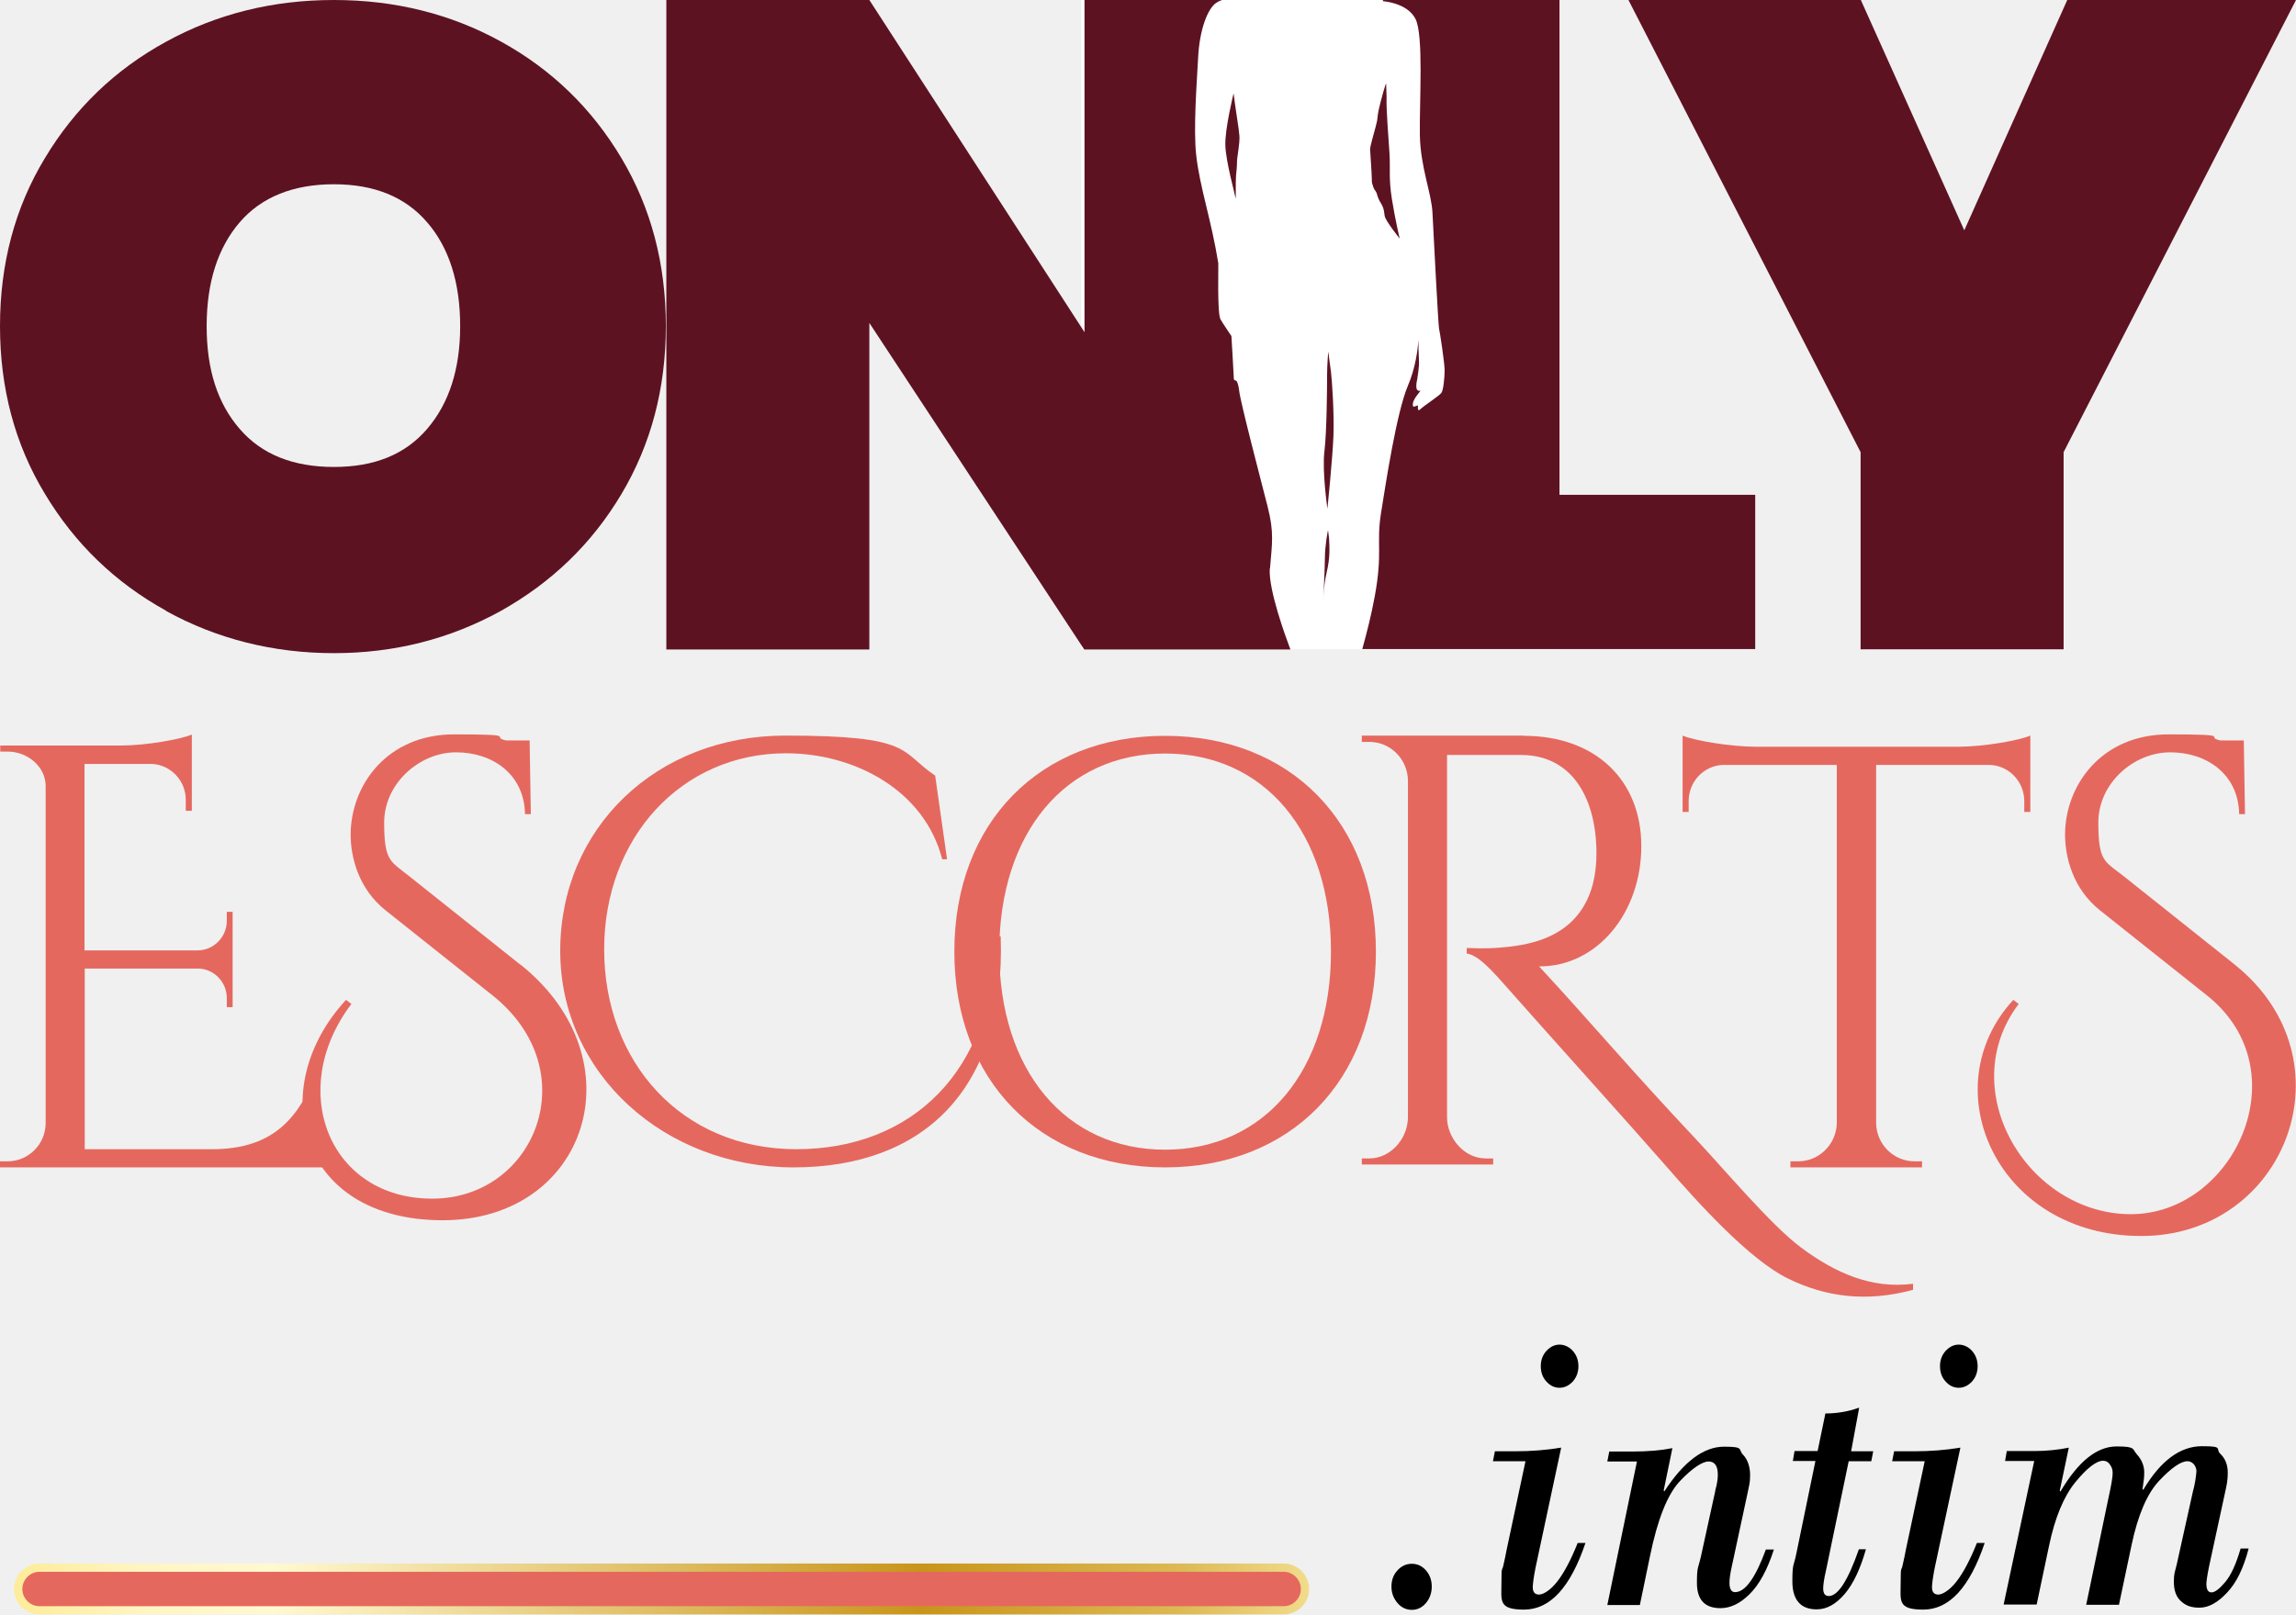
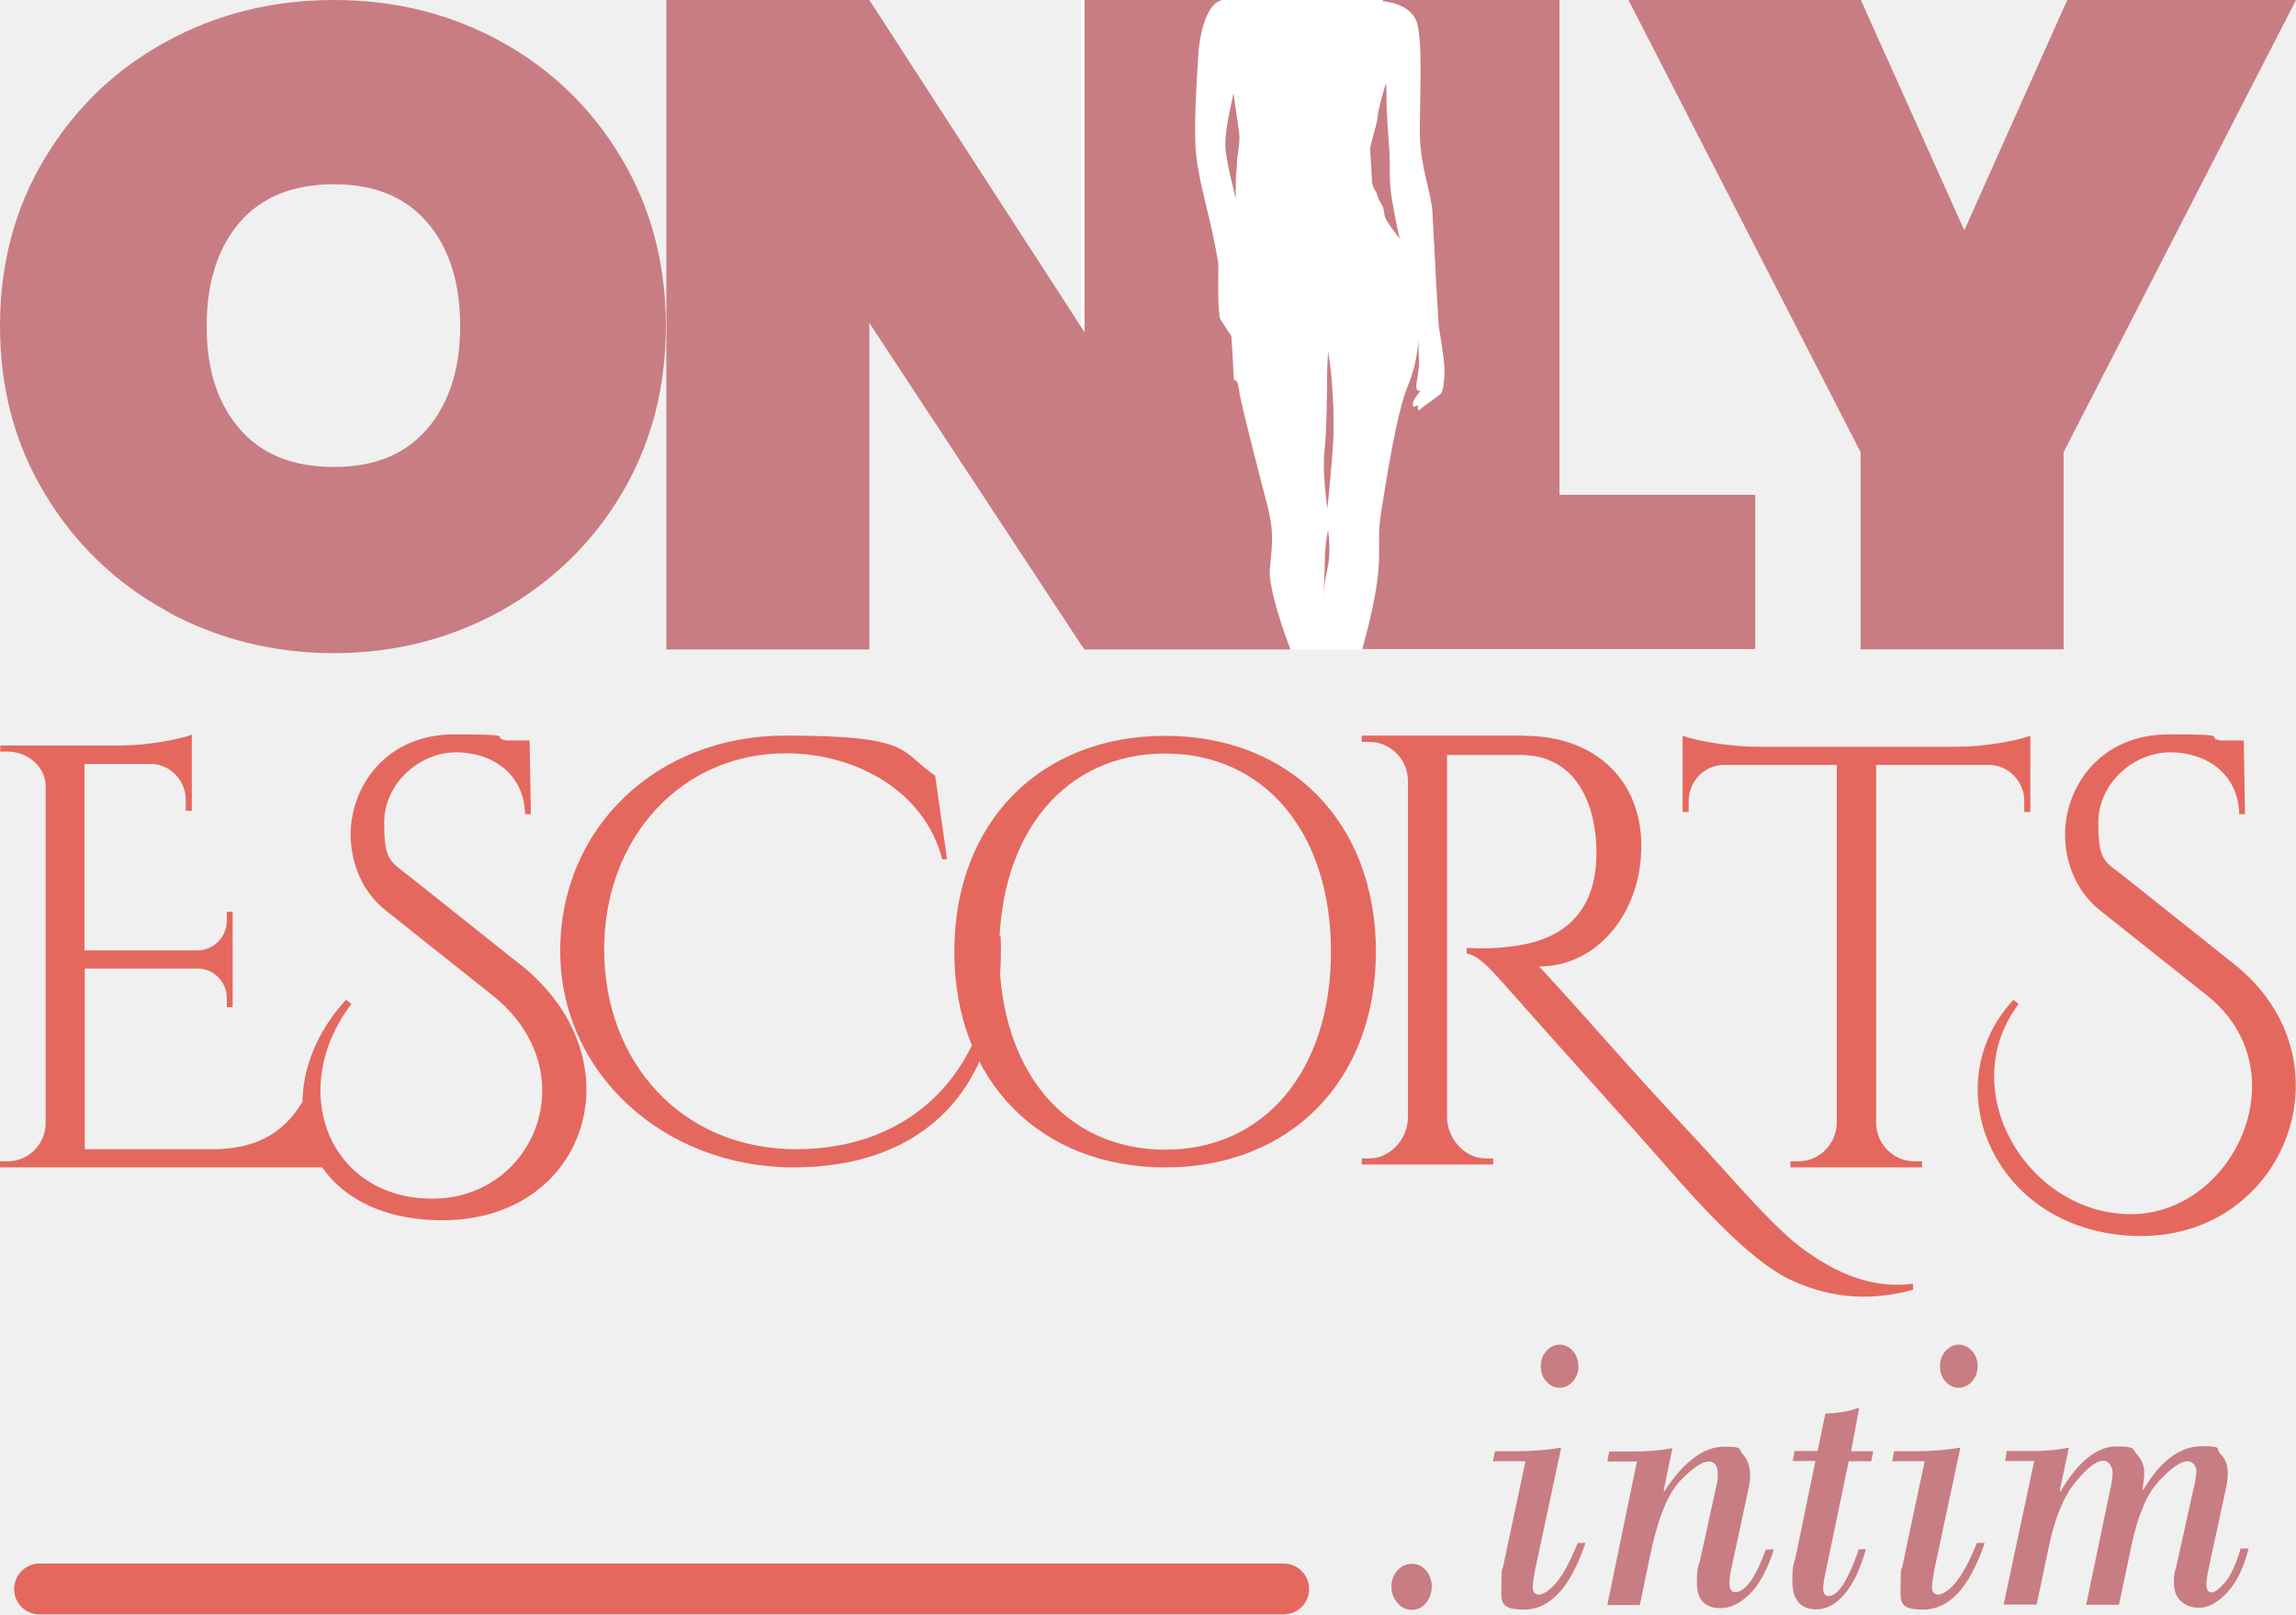
<svg xmlns="http://www.w3.org/2000/svg" width="654" height="460" viewBox="0 0 654 460" fill="none">
  <rect x="308" width="136" height="185" fill="white" />
-   <path d="M47.312 174.011C32.786 165.998 21.304 154.876 12.796 140.715C4.219 126.554 0 110.596 0 92.912C0 75.228 4.219 59.201 12.796 45.04C21.304 30.878 32.786 19.826 47.312 11.882C61.769 3.938 77.747 0 95.108 0C112.47 0 128.379 3.938 142.766 11.882C157.154 19.826 168.567 30.878 177.005 45.04C185.444 59.201 189.663 75.158 189.663 92.912C189.663 110.665 185.444 126.623 177.005 140.784C168.567 154.945 157.085 165.998 142.628 174.08C128.102 182.093 112.263 186.1 95.108 186.1C77.954 186.1 61.838 182.093 47.312 174.08V174.011ZM121.67 122.202C127.895 114.948 131.077 105.208 131.077 92.912C131.077 80.616 127.964 70.599 121.67 63.346C115.444 56.093 106.591 52.5 95.108 52.5C83.626 52.5 74.496 56.093 68.27 63.346C62.045 70.599 58.864 80.478 58.864 92.912C58.864 105.346 61.976 114.948 68.27 122.202C74.496 129.455 83.488 133.047 95.108 133.047C106.729 133.047 115.444 129.455 121.67 122.202Z" fill="#5D1222" />
-   <path d="M654 0L587.804 128.833V184.995H529.979V128.833L463.852 0H530.048L559.514 65.626L588.842 0H654Z" fill="#5D1222" />
+   <path d="M47.312 174.011C32.786 165.998 21.304 154.876 12.796 140.715C4.219 126.554 0 110.596 0 92.912C0 75.228 4.219 59.201 12.796 45.04C21.304 30.878 32.786 19.826 47.312 11.882C61.769 3.938 77.747 0 95.108 0C112.47 0 128.379 3.938 142.766 11.882C157.154 19.826 168.567 30.878 177.005 45.04C185.444 59.201 189.663 75.158 189.663 92.912C189.663 110.665 185.444 126.623 177.005 140.784C168.567 154.945 157.085 165.998 142.628 174.08C128.102 182.093 112.263 186.1 95.108 186.1C77.954 186.1 61.838 182.093 47.312 174.08V174.011ZM121.67 122.202C127.895 114.948 131.077 105.208 131.077 92.912C131.077 80.616 127.964 70.599 121.67 63.346C115.444 56.093 106.591 52.5 95.108 52.5C83.626 52.5 74.496 56.093 68.27 63.346C62.045 70.599 58.864 80.478 58.864 92.912C58.864 105.346 61.976 114.948 68.27 122.202C74.496 129.455 83.488 133.047 95.108 133.047C106.729 133.047 115.444 129.455 121.67 122.202Z" fill="#C87D83" />
+   <path d="M654 0L587.804 128.833V184.995H529.979V128.833L463.852 0H530.048L559.514 65.626L588.842 0H654Z" fill="#C87D83" />
  <path d="M95.731 332.618H0V330.891H2.144C8.093 330.891 12.935 326.055 13.004 320.114V223.956C13.004 218.429 7.816 214.146 2.213 214.146H0.069V212.419H34.377C41.709 212.419 51.462 210.623 54.644 209.311V231.002H52.915V227.893C52.915 222.436 48.696 218.015 43.439 217.669H24.071V270.791H56.373C60.939 270.722 64.605 266.923 64.605 262.364V259.808H66.265V286.956H64.605V284.4C64.605 279.841 61.008 276.111 56.581 275.972H24.14V327.437H60.385C78.369 327.437 85.286 318.042 90.543 304.917V315.417C90.474 315.417 95.731 332.687 95.731 332.687V332.618Z" fill="#E5685F" />
-   <path d="M148.3 274.867C182.124 301.946 167.391 347.677 126.096 347.677C84.802 347.677 75.395 309.959 98.567 284.884L100.089 286.058C81.482 310.65 93.794 341.529 123.122 341.529C152.45 341.529 167.183 305.193 140.415 283.709L109.842 259.393C101.956 253.107 99.881 243.989 99.881 237.841C99.881 223.817 110.187 209.242 129.347 209.242C148.507 209.242 139.308 209.932 144.15 210.969H150.859L151.205 231.969H149.545C149.337 220.502 140.207 214.354 129.901 214.354C119.595 214.354 109.427 223.127 109.427 234.387C109.427 245.646 111.294 245.37 116.828 249.86L148.231 274.867H148.3Z" fill="#E5685F" />
+   <path d="M148.3 274.867C182.124 301.946 167.391 347.677 126.096 347.677C84.802 347.677 75.395 309.96 98.567 284.884L100.089 286.058C81.482 310.65 93.794 341.529 123.122 341.529C152.45 341.529 167.183 305.193 140.415 283.709L109.842 259.393C101.956 253.107 99.881 243.989 99.881 237.841C99.881 223.817 110.187 209.242 129.347 209.242C148.507 209.242 139.308 209.932 144.15 210.969H150.859L151.205 231.969H149.545C149.337 220.502 140.207 214.354 129.901 214.354C119.595 214.354 109.427 223.127 109.427 234.387C109.427 245.647 111.294 245.37 116.828 249.86L148.231 274.867H148.3Z" fill="#E5685F" />
  <path d="M285.049 266.923C286.501 310.65 262.776 332.618 226.047 332.618C189.318 332.618 159.575 305.953 159.575 270.93C159.575 235.906 186.966 209.587 223.695 209.587C260.424 209.587 256.136 214.146 266.373 220.985L269.762 244.818H268.379C263.329 225.13 243.408 214.63 223.902 214.63C194.16 214.63 172.094 238.6 172.094 270.515C172.094 302.43 193.952 327.437 226.877 327.437C259.802 327.437 283.319 304.986 283.388 266.785H285.049V266.923Z" fill="#E5685F" />
  <path d="M391.916 271.137C391.916 308.025 367.43 332.618 331.876 332.618C296.323 332.618 271.837 308.025 271.837 271.137C271.837 234.248 296.323 209.656 331.876 209.656C367.43 209.656 391.916 234.248 391.916 271.137ZM379.119 271.137C379.119 237.288 360.236 214.699 331.876 214.699C303.517 214.699 284.634 237.288 284.634 271.137C284.634 304.986 303.517 327.575 331.876 327.575C360.236 327.575 379.119 304.986 379.119 271.137Z" fill="#E5685F" />
  <path d="M434.109 209.656C454.307 209.656 467.518 222.159 467.518 241.087C467.518 260.015 454.999 275.42 438.398 275.351C453.062 291.17 463.922 304.226 483.289 324.812C491.451 333.516 504.455 349.058 512.963 355.414C522.854 362.805 533.23 367.295 544.919 365.776V367.503C531.431 371.164 519.811 369.437 509.366 364.325C498.299 358.937 483.635 342.703 474.228 331.858C465.997 322.394 439.297 292.759 428.092 280.048C423.872 275.282 420.69 272.104 417.785 271.689V270.101C418.685 270.101 422.558 270.377 426.916 270.032C434.248 269.41 449.396 267.959 453.684 252.002C454.169 250.068 454.86 246.821 454.722 241.571C454.238 226.857 447.528 215.252 433.487 215.113H412.183V318.387C412.183 324.052 416.886 330.062 423.181 330.062H425.325V331.789H387.904V330.062H390.117C395.789 330.062 400.908 324.812 401.046 318.456V222.298C400.908 216.288 396.066 211.383 390.048 211.383H387.904V209.587H434.179L434.109 209.656Z" fill="#E5685F" />
  <path d="M557.716 212.765C565.117 212.765 575.146 210.969 578.328 209.587V231.347H576.599V228.238C576.599 222.712 572.241 218.153 566.846 217.946H534.405V320.114C534.544 326.055 539.386 330.891 545.334 330.891H547.479V332.618H509.989V330.891H512.202C518.081 330.891 522.923 326.193 523.2 320.252V217.946H490.759C485.295 218.153 481.006 222.712 481.006 228.238V231.347H479.277V209.587C482.459 210.969 492.489 212.696 499.89 212.765H557.785H557.716Z" fill="#E5685F" />
-   <path d="M636.569 274.867C670.393 301.946 651.233 352.167 609.939 352.167C568.645 352.167 550.315 309.959 573.486 284.884L575.008 286.058C556.401 310.65 577.637 345.95 606.965 345.95C636.293 345.95 655.453 305.124 628.753 283.709L598.18 259.393C590.295 253.107 588.22 243.989 588.22 237.841C588.22 223.817 598.526 209.242 617.686 209.242C636.846 209.242 627.646 209.932 632.419 210.969H639.128L639.474 231.969H637.814C637.607 220.502 628.476 214.354 618.17 214.354C607.864 214.354 597.696 223.058 597.696 234.387C597.696 245.716 599.563 245.37 605.097 249.791L636.5 274.798L636.569 274.867Z" fill="#E5685F" />
-   <path d="M378.359 100.165C378.359 99.889 378.013 103.895 378.013 106.866C378.013 109.836 377.944 122.961 377.252 128.626C376.56 134.29 378.082 144.514 378.082 144.929C378.082 145.343 379.534 130.975 379.811 124.481C380.088 117.988 379.396 108.109 379.119 105.968C379.119 105.968 378.359 100.441 378.359 100.234V100.165Z" fill="#5D1222" />
-   <path d="M352.074 50.083C352.212 48.77 352.351 47.389 352.351 46.076C352.351 44.764 353.181 40.895 353.042 38.754C352.904 36.612 351.936 31.293 351.382 26.596C351.382 26.596 348.892 36.612 349.031 41.379C349.169 46.076 351.797 55.402 351.936 56.438C352.074 57.474 351.936 51.395 352.074 50.152V50.083Z" fill="#5D1222" />
-   <path d="M394.821 23.832C394.821 23.28 393.299 28.599 392.746 31.155C392.192 33.642 392.607 33.296 391.916 35.852C391.224 38.408 390.256 41.862 390.256 42.415C390.256 42.967 390.74 49.392 390.74 50.635C390.74 51.879 390.74 52.017 391.017 52.777C391.224 53.536 391.362 53.813 391.847 54.504C392.331 55.194 392.123 55.402 392.677 56.645C393.23 57.889 393.092 57.336 393.645 58.441C394.198 59.547 394.198 60.03 394.406 61.481C394.613 62.931 398.694 67.974 398.694 67.974C398.694 67.974 397.449 62.793 396.481 56.783C395.513 50.773 396.066 48.217 395.789 43.727C395.513 39.306 394.821 31.155 394.959 27.563C394.959 27.563 394.821 24.316 394.821 23.763V23.832Z" fill="#5D1222" />
-   <path d="M377.874 163.166C378.912 158.814 378.704 156.12 378.566 153.287C378.566 153.287 378.359 151.629 378.289 151.146C378.289 150.662 377.39 155.498 377.39 158.883C377.39 162.337 376.906 170.212 376.975 171.248C376.975 172.284 376.837 167.518 377.874 163.166Z" fill="#5D1222" />
-   <path d="M444.208 141.129V0H393.922C393.922 0.207 393.922 0.345 393.922 0.345C393.922 0.345 400.839 0.76 403.19 5.388C405.542 9.947 404.297 29.013 404.436 38.339C404.574 47.665 407.756 54.918 408.032 60.652C408.309 66.385 409.692 92.774 409.9 93.603C410.107 94.362 411.491 103.412 411.491 105.484C411.491 107.557 411.145 111.08 410.592 111.909C410.038 112.738 405.266 115.846 404.643 116.537C403.951 117.228 403.882 116.675 403.882 116.192C403.882 115.708 403.882 115.501 403.882 115.501C403.882 115.501 403.398 115.639 402.845 115.846C402.36 116.053 402.291 115.086 402.706 114.119C403.121 113.221 403.813 112.392 403.813 112.392L404.643 111.287C404.643 111.287 403.813 111.632 403.536 110.803C403.26 110.044 403.536 108.662 403.675 108.178C403.675 107.695 404.366 104.655 404.159 102.307C404.09 100.718 404.02 98.369 404.02 96.78C403.882 99.336 403.26 104.724 400.977 110.044C397.795 117.642 394.752 137.537 393.368 146.241C391.985 154.945 393.922 157.294 391.57 170.004C390.671 174.978 389.357 180.159 388.042 184.926H499.959V140.991H444.208V141.129Z" fill="#5D1222" />
-   <path d="M361.758 161.922C362.311 154.876 363.003 151.906 361.066 144.307C359.129 136.708 353.319 114.603 352.973 111.356C352.697 109.007 352.212 108.524 352.143 108.455C351.866 108.455 351.451 108.317 351.451 107.902C351.451 107.211 350.76 95.744 350.76 95.744C350.76 95.744 348.616 92.635 347.647 90.978C346.679 89.251 347.094 75.435 347.025 75.02C345.019 62.517 341.768 53.468 340.73 44.211C339.9 36.681 340.869 24.178 341.284 16.303C341.699 8.428 343.981 2.487 346.402 0.829C346.886 0.484 347.44 0.207 348.062 0H308.912V94.639L247.628 0H189.802V185.064H247.628V92.014L308.843 185.064H367.568C366.185 181.403 361.274 168.001 361.689 161.991L361.758 161.922Z" fill="#5D1222" />
-   <path d="M396.343 452.056C396.343 450.26 396.896 448.671 398.072 447.428C399.179 446.184 400.562 445.562 402.153 445.562C403.744 445.562 405.058 446.184 406.165 447.428C407.271 448.671 407.825 450.26 407.825 452.056C407.825 453.852 407.271 455.441 406.165 456.753C405.058 458.066 403.675 458.687 402.153 458.687C400.631 458.687 399.179 458.066 398.072 456.753C396.965 455.441 396.343 453.921 396.343 452.056Z" fill="black" />
-   <path d="M444.692 412.473L437.36 446.806C436.807 449.638 436.599 451.434 436.599 452.263C436.599 453.645 437.222 454.335 438.398 454.335C439.574 454.335 441.649 453.092 443.586 450.605C445.522 448.118 447.459 444.457 449.396 439.622H451.609C447.321 452.332 441.51 458.618 434.109 458.618C426.708 458.618 427.677 456.062 427.677 450.951C427.677 445.839 427.884 447.773 428.23 445.977C428.645 444.25 428.922 442.799 429.129 441.694L434.524 416.342H425.256L425.809 413.509H431.481C436.115 413.509 440.542 413.164 444.623 412.473H444.692ZM438.882 389.194C438.882 387.536 439.435 386.085 440.473 384.911C441.58 383.736 442.825 383.115 444.208 383.115C445.592 383.115 446.975 383.736 448.012 384.911C449.05 386.085 449.603 387.536 449.603 389.263C449.603 390.99 449.05 392.44 448.012 393.615C446.906 394.789 445.661 395.411 444.208 395.411C442.756 395.411 441.51 394.789 440.473 393.615C439.366 392.44 438.882 390.92 438.882 389.263V389.194Z" fill="black" />
-   <path d="M476.372 412.611L473.882 424.7L474.089 424.907C479.623 416.411 485.295 412.197 491.105 412.197C496.915 412.197 495.048 412.957 496.431 414.407C497.815 415.858 498.506 417.861 498.506 420.279C498.506 422.697 498.23 423.042 497.745 425.598L493.319 446.184C492.834 448.325 492.627 449.914 492.627 450.95C492.627 452.747 493.18 453.645 494.218 453.645C497.123 453.645 500.028 449.569 503.002 441.487H505.285C503.417 447.289 501.066 451.572 498.368 454.197C495.67 456.891 492.904 458.204 490.068 458.204C485.572 458.204 483.358 455.786 483.358 451.02C483.358 446.253 483.704 446.944 484.465 443.628L488.546 424.977C488.546 424.769 488.684 424.148 488.961 423.181C489.168 422.213 489.307 421.177 489.307 420.141C489.307 417.654 488.408 416.411 486.678 416.411C484.949 416.411 482.044 418.276 478.516 422.006C474.989 425.736 472.153 432.852 470.008 443.283L467.103 457.306H457.835L466.273 416.411H457.835L458.388 413.578H464.959C469.455 413.578 473.259 413.233 476.372 412.611Z" fill="black" />
-   <path d="M529.564 401.144L527.281 413.509H533.575L533.022 416.342H526.589L520.087 447.635C519.534 449.983 519.326 451.641 519.326 452.608C519.326 454.059 519.88 454.75 520.917 454.75C523.546 454.75 526.382 450.329 529.494 441.418H531.5C529.909 447.013 527.903 451.296 525.413 454.197C522.923 457.099 520.295 458.549 517.459 458.549C512.894 458.549 510.542 455.855 510.542 450.536C510.542 445.217 510.957 446.322 511.718 442.454L517.113 416.273H510.68L511.164 413.44H517.736L519.949 402.733C523.269 402.733 526.451 402.18 529.356 401.144H529.564Z" fill="black" />
-   <path d="M558.407 412.473L551.075 446.806C550.522 449.638 550.315 451.434 550.315 452.263C550.315 453.645 550.937 454.335 552.113 454.335C553.289 454.335 555.364 453.092 557.301 450.605C559.237 448.118 561.174 444.457 563.111 439.622H565.324C561.036 452.332 555.226 458.618 547.824 458.618C540.423 458.618 541.392 456.062 541.392 450.951C541.392 445.839 541.599 447.773 541.945 445.977C542.36 444.25 542.637 442.799 542.844 441.694L548.239 416.342H538.971L539.524 413.509H545.196C549.83 413.509 554.257 413.164 558.338 412.473H558.407ZM552.597 389.194C552.597 387.536 553.151 386.085 554.188 384.911C555.295 383.736 556.54 383.115 557.923 383.115C559.307 383.115 560.69 383.736 561.728 384.911C562.765 386.085 563.318 387.536 563.318 389.263C563.318 390.99 562.765 392.44 561.728 393.615C560.621 394.789 559.376 395.411 557.923 395.411C556.471 395.411 555.226 394.789 554.188 393.615C553.081 392.44 552.597 390.92 552.597 389.263V389.194Z" fill="black" />
-   <path d="M589.257 412.611L586.698 424.769L586.905 424.977C591.955 416.411 597.281 412.128 602.884 412.128C608.486 412.128 607.31 412.888 608.694 414.408C610.077 415.927 610.769 417.654 610.769 419.519C610.769 421.385 610.631 421.454 610.285 424.286L610.492 424.493C615.403 416.204 621.006 412.059 627.231 412.059C633.457 412.059 630.966 412.75 632.419 414.2C633.872 415.582 634.563 417.378 634.563 419.589C634.563 421.799 634.287 423.042 633.733 425.529L629.237 446.322C628.684 449.016 628.476 450.674 628.476 451.296C628.476 452.885 628.961 453.714 629.929 453.714C630.897 453.714 632.142 452.747 633.802 450.812C635.462 448.878 636.915 445.701 638.229 441.21H640.512C639.059 446.806 637.053 450.951 634.356 453.783C631.727 456.615 629.099 458.066 626.54 458.066C623.98 458.066 622.597 457.444 621.213 456.201C619.83 454.957 619.208 453.092 619.208 450.674C619.208 448.256 619.484 448.049 620.038 445.701L624.741 424.493C624.88 424.217 625.018 423.388 625.295 422.006C625.502 420.625 625.64 419.658 625.64 419.174C625.64 418.414 625.364 417.792 624.88 417.171C624.326 416.618 623.773 416.342 623.081 416.342C621.214 416.342 618.516 418.207 615.057 421.868C611.599 425.529 608.97 431.677 607.172 440.174L603.575 457.237H594.237L600.532 427.049C601.362 423.319 601.777 420.901 601.777 419.727C601.777 418.552 601.5 418.069 601.016 417.309C600.532 416.549 599.84 416.204 599.079 416.204C597.142 416.204 594.445 418.276 591.125 422.352C587.805 426.427 585.314 432.506 583.654 440.45L580.127 457.168H570.72L579.435 416.273H571.135L571.619 413.44H579.435C582.893 413.44 586.214 413.095 589.326 412.473L589.257 412.611Z" fill="black" />
+   <path d="M636.569 274.867C670.393 301.946 651.233 352.167 609.939 352.167C568.645 352.167 550.315 309.96 573.486 284.884L575.008 286.058C556.401 310.65 577.637 345.95 606.965 345.95C636.293 345.95 655.453 305.124 628.753 283.709L598.18 259.393C590.295 253.107 588.22 243.989 588.22 237.841C588.22 223.817 598.526 209.242 617.686 209.242C636.846 209.242 627.646 209.932 632.419 210.969H639.128L639.474 231.969H637.814C637.607 220.502 628.476 214.354 618.17 214.354C607.864 214.354 597.696 223.058 597.696 234.387C597.696 245.716 599.563 245.37 605.097 249.791L636.5 274.798L636.569 274.867Z" fill="#E5685F" />
+   <path d="M378.359 100.165C378.359 99.889 378.013 103.895 378.013 106.866C378.013 109.836 377.944 122.961 377.252 128.626C376.56 134.29 378.082 144.514 378.082 144.929C378.082 145.343 379.534 130.975 379.811 124.481C380.088 117.988 379.396 108.109 379.119 105.968C379.119 105.968 378.359 100.441 378.359 100.234V100.165Z" fill="#C87D83" />
+   <path d="M352.074 50.083C352.212 48.77 352.351 47.389 352.351 46.076C352.351 44.764 353.181 40.895 353.042 38.754C352.904 36.612 351.936 31.293 351.382 26.596C351.382 26.596 348.892 36.612 349.031 41.379C349.169 46.076 351.797 55.402 351.936 56.438C352.074 57.474 351.936 51.395 352.074 50.152V50.083Z" fill="#C87D83" />
+   <path d="M394.821 23.832C394.821 23.28 393.299 28.599 392.746 31.155C392.192 33.642 392.607 33.296 391.916 35.852C391.224 38.408 390.256 41.862 390.256 42.415C390.256 42.967 390.74 49.392 390.74 50.635C390.74 51.879 390.74 52.017 391.017 52.777C391.224 53.536 391.362 53.813 391.847 54.504C392.331 55.194 392.123 55.402 392.677 56.645C393.23 57.889 393.092 57.336 393.645 58.441C394.198 59.547 394.198 60.03 394.406 61.481C394.613 62.931 398.694 67.974 398.694 67.974C398.694 67.974 397.449 62.793 396.481 56.783C395.513 50.773 396.066 48.217 395.789 43.727C395.513 39.306 394.821 31.155 394.959 27.563C394.959 27.563 394.821 24.316 394.821 23.763V23.832Z" fill="#C87D83" />
+   <path d="M377.874 163.166C378.912 158.814 378.704 156.12 378.566 153.287C378.566 153.287 378.359 151.629 378.289 151.146C378.289 150.662 377.39 155.498 377.39 158.883C377.39 162.337 376.906 170.212 376.975 171.248C376.975 172.284 376.837 167.518 377.874 163.166Z" fill="#C87D83" />
+   <path d="M444.208 141.129V0H393.922C393.922 0.207 393.922 0.345 393.922 0.345C393.922 0.345 400.839 0.76 403.19 5.388C405.542 9.947 404.297 29.013 404.436 38.339C404.574 47.665 407.756 54.918 408.032 60.652C408.309 66.385 409.692 92.774 409.9 93.603C410.107 94.362 411.491 103.412 411.491 105.484C411.491 107.557 411.145 111.08 410.592 111.909C410.038 112.738 405.266 115.846 404.643 116.537C403.951 117.228 403.882 116.675 403.882 116.192C403.882 115.708 403.882 115.501 403.882 115.501C403.882 115.501 403.398 115.639 402.845 115.846C402.36 116.053 402.291 115.086 402.706 114.119C403.121 113.221 403.813 112.392 403.813 112.392L404.643 111.287C404.643 111.287 403.813 111.632 403.536 110.803C403.26 110.044 403.536 108.662 403.675 108.178C403.675 107.695 404.366 104.655 404.159 102.307C404.09 100.718 404.02 98.369 404.02 96.78C403.882 99.336 403.26 104.724 400.977 110.044C397.795 117.642 394.752 137.537 393.368 146.241C391.985 154.945 393.922 157.294 391.57 170.004C390.671 174.978 389.357 180.159 388.042 184.926H499.959V140.991H444.208V141.129Z" fill="#C87D83" />
+   <path d="M361.758 161.922C362.311 154.876 363.003 151.906 361.066 144.307C359.129 136.708 353.319 114.603 352.973 111.356C352.697 109.007 352.212 108.524 352.143 108.455C351.866 108.455 351.451 108.317 351.451 107.902C351.451 107.211 350.76 95.744 350.76 95.744C350.76 95.744 348.616 92.635 347.647 90.978C346.679 89.251 347.094 75.435 347.025 75.02C345.019 62.517 341.768 53.468 340.73 44.211C339.9 36.681 340.869 24.178 341.284 16.303C341.699 8.428 343.981 2.487 346.402 0.829C346.886 0.484 347.44 0.207 348.062 0H308.912V94.639L247.628 0H189.802V185.064H247.628V92.014L308.843 185.064H367.568C366.185 181.403 361.274 168.001 361.689 161.991L361.758 161.922Z" fill="#C87D83" />
+   <path d="M396.343 452.056C396.343 450.26 396.896 448.671 398.072 447.428C399.179 446.184 400.562 445.562 402.153 445.562C403.744 445.562 405.058 446.184 406.165 447.428C407.271 448.671 407.825 450.26 407.825 452.056C407.825 453.852 407.271 455.441 406.165 456.753C405.058 458.066 403.675 458.687 402.153 458.687C400.631 458.687 399.179 458.066 398.072 456.753C396.965 455.441 396.343 453.921 396.343 452.056Z" fill="#C87D83" />
+   <path d="M444.692 412.473L437.36 446.806C436.807 449.638 436.599 451.434 436.599 452.263C436.599 453.645 437.222 454.335 438.398 454.335C439.574 454.335 441.649 453.092 443.586 450.605C445.522 448.118 447.459 444.457 449.396 439.622H451.609C447.321 452.332 441.51 458.618 434.109 458.618C426.708 458.618 427.677 456.062 427.677 450.951C427.677 445.839 427.884 447.773 428.23 445.977C428.645 444.25 428.922 442.799 429.129 441.694L434.524 416.342H425.256L425.809 413.509H431.481C436.115 413.509 440.542 413.164 444.623 412.473H444.692ZM438.882 389.194C438.882 387.536 439.435 386.085 440.473 384.911C441.58 383.736 442.825 383.115 444.208 383.115C445.592 383.115 446.975 383.736 448.012 384.911C449.05 386.085 449.603 387.536 449.603 389.263C449.603 390.99 449.05 392.44 448.012 393.615C446.906 394.789 445.661 395.411 444.208 395.411C442.756 395.411 441.51 394.789 440.473 393.615C439.366 392.44 438.882 390.92 438.882 389.263V389.194Z" fill="#C87D83" />
+   <path d="M476.372 412.611L473.882 424.7L474.089 424.907C479.623 416.411 485.295 412.197 491.105 412.197C496.915 412.197 495.048 412.957 496.431 414.407C497.815 415.858 498.506 417.861 498.506 420.279C498.506 422.697 498.23 423.042 497.745 425.598L493.319 446.184C492.834 448.325 492.627 449.914 492.627 450.95C492.627 452.747 493.18 453.645 494.218 453.645C497.123 453.645 500.028 449.569 503.002 441.487H505.285C503.417 447.289 501.066 451.572 498.368 454.197C495.67 456.891 492.904 458.204 490.068 458.204C485.572 458.204 483.358 455.786 483.358 451.02C483.358 446.253 483.704 446.944 484.465 443.628L488.546 424.977C488.546 424.769 488.684 424.148 488.961 423.181C489.168 422.213 489.307 421.177 489.307 420.141C489.307 417.654 488.408 416.411 486.678 416.411C484.949 416.411 482.044 418.276 478.516 422.006C474.989 425.736 472.153 432.852 470.008 443.283L467.103 457.306H457.835L466.273 416.411H457.835L458.388 413.578H464.959C469.455 413.578 473.259 413.233 476.372 412.611Z" fill="#C87D83" />
+   <path d="M529.564 401.144L527.281 413.509H533.575L533.022 416.342H526.589L520.087 447.635C519.534 449.983 519.326 451.641 519.326 452.608C519.326 454.059 519.88 454.75 520.917 454.75C523.546 454.75 526.382 450.329 529.494 441.418H531.5C529.909 447.013 527.903 451.296 525.413 454.197C522.923 457.099 520.295 458.549 517.459 458.549C512.894 458.549 510.542 455.855 510.542 450.536C510.542 445.217 510.957 446.322 511.718 442.454L517.113 416.273H510.68L511.164 413.44H517.736L519.949 402.733C523.269 402.733 526.451 402.18 529.356 401.144H529.564Z" fill="#C87D83" />
+   <path d="M558.407 412.473L551.075 446.806C550.522 449.638 550.315 451.434 550.315 452.263C550.315 453.645 550.937 454.335 552.113 454.335C553.289 454.335 555.364 453.092 557.301 450.605C559.237 448.118 561.174 444.457 563.111 439.622H565.324C561.036 452.332 555.226 458.618 547.824 458.618C540.423 458.618 541.392 456.062 541.392 450.951C541.392 445.839 541.599 447.773 541.945 445.977C542.36 444.25 542.637 442.799 542.844 441.694L548.239 416.342H538.971L539.524 413.509H545.196C549.83 413.509 554.257 413.164 558.338 412.473H558.407ZM552.597 389.194C552.597 387.536 553.151 386.085 554.188 384.911C555.295 383.736 556.54 383.115 557.923 383.115C559.307 383.115 560.69 383.736 561.728 384.911C562.765 386.085 563.318 387.536 563.318 389.263C563.318 390.99 562.765 392.44 561.728 393.615C560.621 394.789 559.376 395.411 557.923 395.411C556.471 395.411 555.226 394.789 554.188 393.615C553.081 392.44 552.597 390.92 552.597 389.263V389.194Z" fill="#C87D83" />
+   <path d="M589.257 412.611L586.698 424.769L586.905 424.977C591.955 416.411 597.281 412.128 602.884 412.128C608.486 412.128 607.31 412.888 608.694 414.408C610.077 415.927 610.769 417.654 610.769 419.519C610.769 421.385 610.631 421.454 610.285 424.286L610.492 424.493C615.403 416.204 621.006 412.059 627.231 412.059C633.457 412.059 630.966 412.75 632.419 414.2C633.872 415.582 634.563 417.378 634.563 419.589C634.563 421.799 634.287 423.042 633.733 425.529L629.237 446.322C628.684 449.016 628.476 450.674 628.476 451.296C628.476 452.885 628.961 453.714 629.929 453.714C630.897 453.714 632.142 452.747 633.802 450.812C635.462 448.878 636.915 445.701 638.229 441.21H640.512C639.059 446.806 637.053 450.951 634.356 453.783C631.727 456.615 629.099 458.066 626.54 458.066C623.98 458.066 622.597 457.444 621.213 456.201C619.83 454.957 619.208 453.092 619.208 450.674C619.208 448.256 619.484 448.049 620.038 445.701L624.741 424.493C624.88 424.217 625.018 423.388 625.295 422.006C625.502 420.625 625.64 419.658 625.64 419.174C625.64 418.414 625.364 417.792 624.88 417.171C624.326 416.618 623.773 416.342 623.081 416.342C621.214 416.342 618.516 418.207 615.057 421.868C611.599 425.529 608.97 431.677 607.172 440.174L603.575 457.237H594.237L600.532 427.049C601.362 423.319 601.777 420.901 601.777 419.727C601.777 418.552 601.5 418.069 601.016 417.309C600.532 416.549 599.84 416.204 599.079 416.204C597.142 416.204 594.445 418.276 591.125 422.352C587.805 426.427 585.314 432.506 583.654 440.45L580.127 457.168H570.72L579.435 416.273H571.135L571.619 413.44H579.435C582.893 413.44 586.214 413.095 589.326 412.473L589.257 412.611Z" fill="#C87D83" />
  <path d="M368.121 458.826H8.785C6.779 458.826 5.188 457.237 5.188 455.233V450.329C5.188 448.326 6.779 446.737 8.785 446.737H368.052C370.058 446.737 371.649 448.326 371.649 450.329V455.233C371.649 457.237 370.058 458.826 368.052 458.826H368.121Z" fill="#E5685F" />
-   <path d="M365.631 460H11.275C7.263 460 4.012 456.753 4.012 452.747C4.012 448.74 7.263 445.493 11.275 445.493H365.631C369.643 445.493 372.894 448.74 372.894 452.747C372.894 456.753 369.643 460 365.631 460ZM11.275 447.842C8.577 447.842 6.364 450.053 6.364 452.747C6.364 455.441 8.577 457.651 11.275 457.651H365.631C368.329 457.651 370.542 455.441 370.542 452.747C370.542 450.053 368.329 447.842 365.631 447.842H11.275Z" fill="url(#paint0_linear_0_1)" />
-   <defs>
-     <linearGradient id="paint0_linear_0_1" x1="4.012" y1="452.816" x2="372.894" y2="452.816" gradientUnits="userSpaceOnUse">
-       <stop stop-color="#FDEC99" />
-       <stop offset="0.1" stop-color="#FEF5C3" />
-       <stop offset="0.2" stop-color="#FFF9D1" />
-       <stop offset="0.7" stop-color="#C8951A" />
-       <stop offset="0.9" stop-color="#DCB954" />
-       <stop offset="1" stop-color="#F1DC8D" />
-     </linearGradient>
-   </defs>
+   <path d="M365.631 460H11.275C7.263 460 4.012 456.753 4.012 452.747C4.012 448.74 7.263 445.493 11.275 445.493H365.631C369.643 445.493 372.894 448.74 372.894 452.747C372.894 456.753 369.643 460 365.631 460ZM11.275 447.842C8.577 447.842 6.364 450.053 6.364 452.747C6.364 455.441 8.577 457.651 11.275 457.651H365.631C368.329 457.651 370.542 455.441 370.542 452.747C370.542 450.053 368.329 447.842 365.631 447.842H11.275Z" fill="#E5685F" />
</svg>
